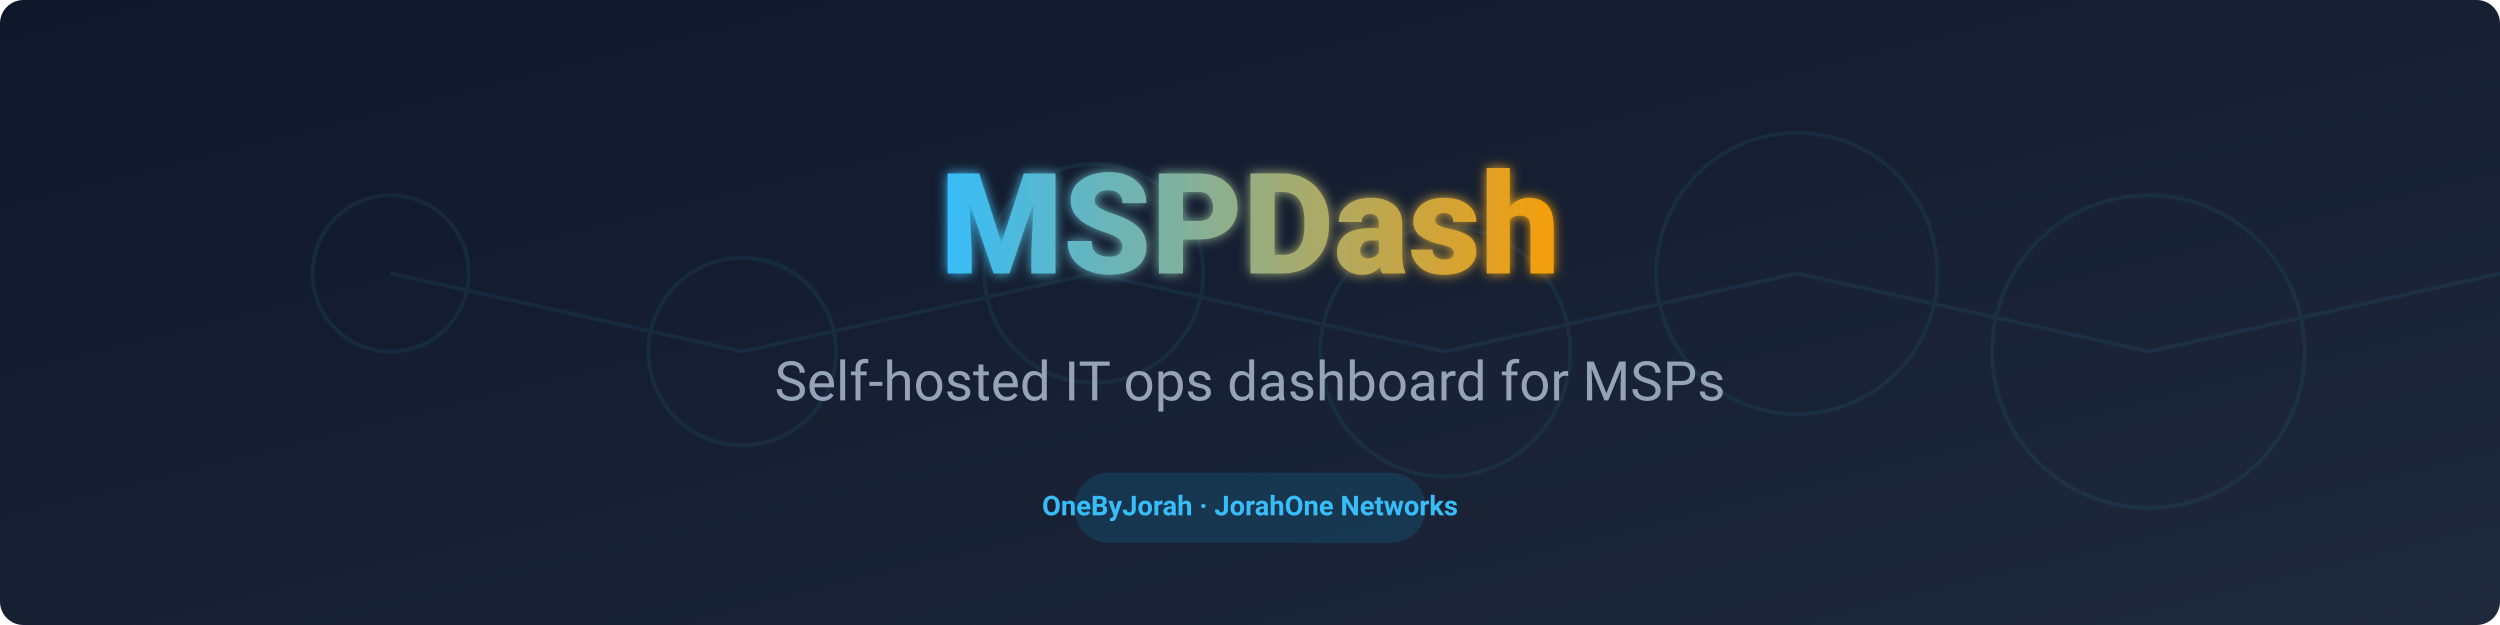
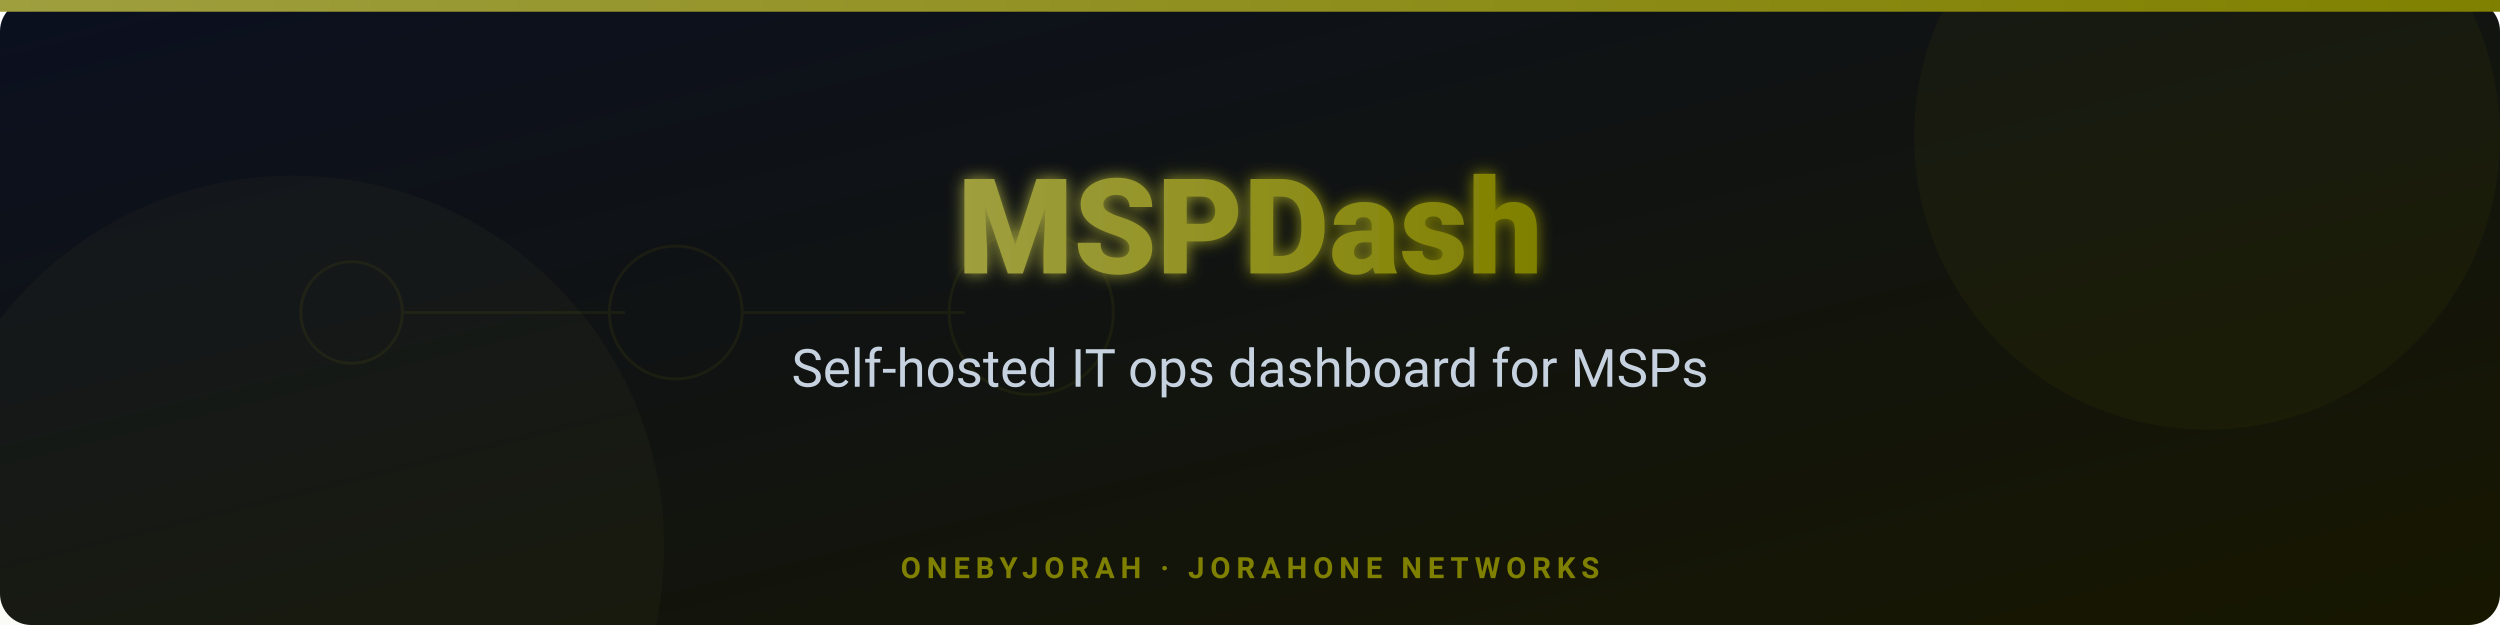
- <svg xmlns="http://www.w3.org/2000/svg" viewBox="0 0 1280 320" width="1280" height="320">
+ <svg xmlns="http://www.w3.org/2000/svg" viewBox="0 0 1280 320" width="1280" height="320" role="img" aria-label="MSPDash">
  <defs>
    <linearGradient id="bg" x1="0%" y1="0%" x2="100%" y2="100%">
-       <stop offset="0%" style="stop-color:#0f172a;stop-opacity:1" />
-       <stop offset="100%" style="stop-color:#1e293b;stop-opacity:1" />
+       <stop offset="0%" stop-color="#0b1020" />
+       <stop offset="100%" stop-color="#171700" />
    </linearGradient>
    <linearGradient id="accent" x1="0%" y1="0%" x2="100%" y2="0%">
-       <stop offset="0%" style="stop-color:#38bdf8;stop-opacity:1" />
-       <stop offset="100%" style="stop-color:#f59e0b;stop-opacity:1" />
+       <stop offset="0%" stop-color="#9f9f3f" />
+       <stop offset="100%" stop-color="#808000" />
    </linearGradient>
    <filter id="glow" x="-20%" y="-20%" width="140%" height="140%">
-       <feGaussianBlur stdDeviation="3" result="blur" />
-       <feComposite in="SourceGraphic" in2="blur" operator="over" />
+       <feGaussianBlur stdDeviation="4" result="b" />
+       <feComposite in="SourceGraphic" in2="b" operator="over" />
    </filter>
  </defs>
-   <rect width="1280" height="320" fill="url(#bg)" rx="12" />
-   <g opacity="0.08" stroke="#38bdf8" stroke-width="2" fill="none">
-     <circle cx="200" cy="140" r="40" />
-     <line x1="200" y1="140" x2="380" y2="180" />
-     <circle cx="380" cy="180" r="48" />
-     <line x1="380" y1="180" x2="560" y2="140" />
-     <circle cx="560" cy="140" r="56" />
-     <line x1="560" y1="140" x2="740" y2="180" />
-     <circle cx="740" cy="180" r="64" />
-     <line x1="740" y1="180" x2="920" y2="140" />
-     <circle cx="920" cy="140" r="72" />
-     <line x1="920" y1="140" x2="1100" y2="180" />
-     <circle cx="1100" cy="180" r="80" />
-     <line x1="1100" y1="180" x2="1280" y2="140" />
+   <rect width="1280" height="320" rx="16" fill="url(#bg)" />
+   <rect x="0" y="0" width="1280" height="6" fill="url(#accent)" />
+   <circle cx="1130" cy="70" r="150" fill="#808000" opacity="0.06" />
+   <circle cx="150" cy="280" r="190" fill="#9f9f3f" opacity="0.05" />
+   <g opacity="0.10" stroke="#808000" stroke-width="1.5" fill="none">
+     <circle cx="180" cy="160" r="26" />
+     <line x1="206" y1="160" x2="320" y2="160" />
+     <circle cx="346" cy="160" r="34" />
+     <line x1="380" y1="160" x2="494" y2="160" />
+     <circle cx="528" cy="160" r="42" />
  </g>
-   <text x="640" y="140" font-family="-apple-system,BlinkMacSystemFont,Segoe UI,Roboto,Helvetica,Arial,sans-serif" font-size="72" font-weight="800" fill="url(#accent)" text-anchor="middle" filter="url(#glow)">MSPDash</text>
-   <text x="640" y="205" font-family="-apple-system,BlinkMacSystemFont,Segoe UI,Roboto,Helvetica,Arial,sans-serif" font-size="28" fill="#94a3b8" text-anchor="middle">Self-hosted IT ops dashboard for MSPs</text>
-   <g transform="translate(640, 260)" text-anchor="middle">
-     <rect x="-90" y="-18" width="180" height="36" rx="18" fill="#0ea5e9" opacity="0.15" />
-     <text font-family="-apple-system,BlinkMacSystemFont,Segoe UI,Roboto,Helvetica,Arial,sans-serif" font-size="14" font-weight="600" fill="#38bdf8" dominant-baseline="middle">OneByJorah · JorahOne Networks</text>
-   </g>
+   <text x="640" y="140" font-family="-apple-system,BlinkMacSystemFont,Segoe UI,Roboto,Helvetica,Arial,sans-serif" font-size="68" font-weight="800" fill="url(#accent)" text-anchor="middle" filter="url(#glow)">MSPDash</text>
+   <text x="640" y="198" font-family="-apple-system,BlinkMacSystemFont,Segoe UI,Roboto,Helvetica,Arial,sans-serif" font-size="27" fill="#c7d2e0" text-anchor="middle">Self-hosted IT ops dashboard for MSPs</text>
+   <text x="640" y="252" font-family="-apple-system,BlinkMacSystemFont,Segoe UI,Roboto,Helvetica,Arial,sans-serif" font-size="18" fill="#9f9f3f" opacity="0.85" text-anchor="middle" />
+   <text x="640" y="296" font-family="-apple-system,BlinkMacSystemFont,Segoe UI,Roboto,Helvetica,Arial,sans-serif" font-size="15" font-weight="600" fill="#808000" letter-spacing="3" text-anchor="middle">ONEBYJORAH  ·  JORAHONE NETWORKS</text>
</svg>
